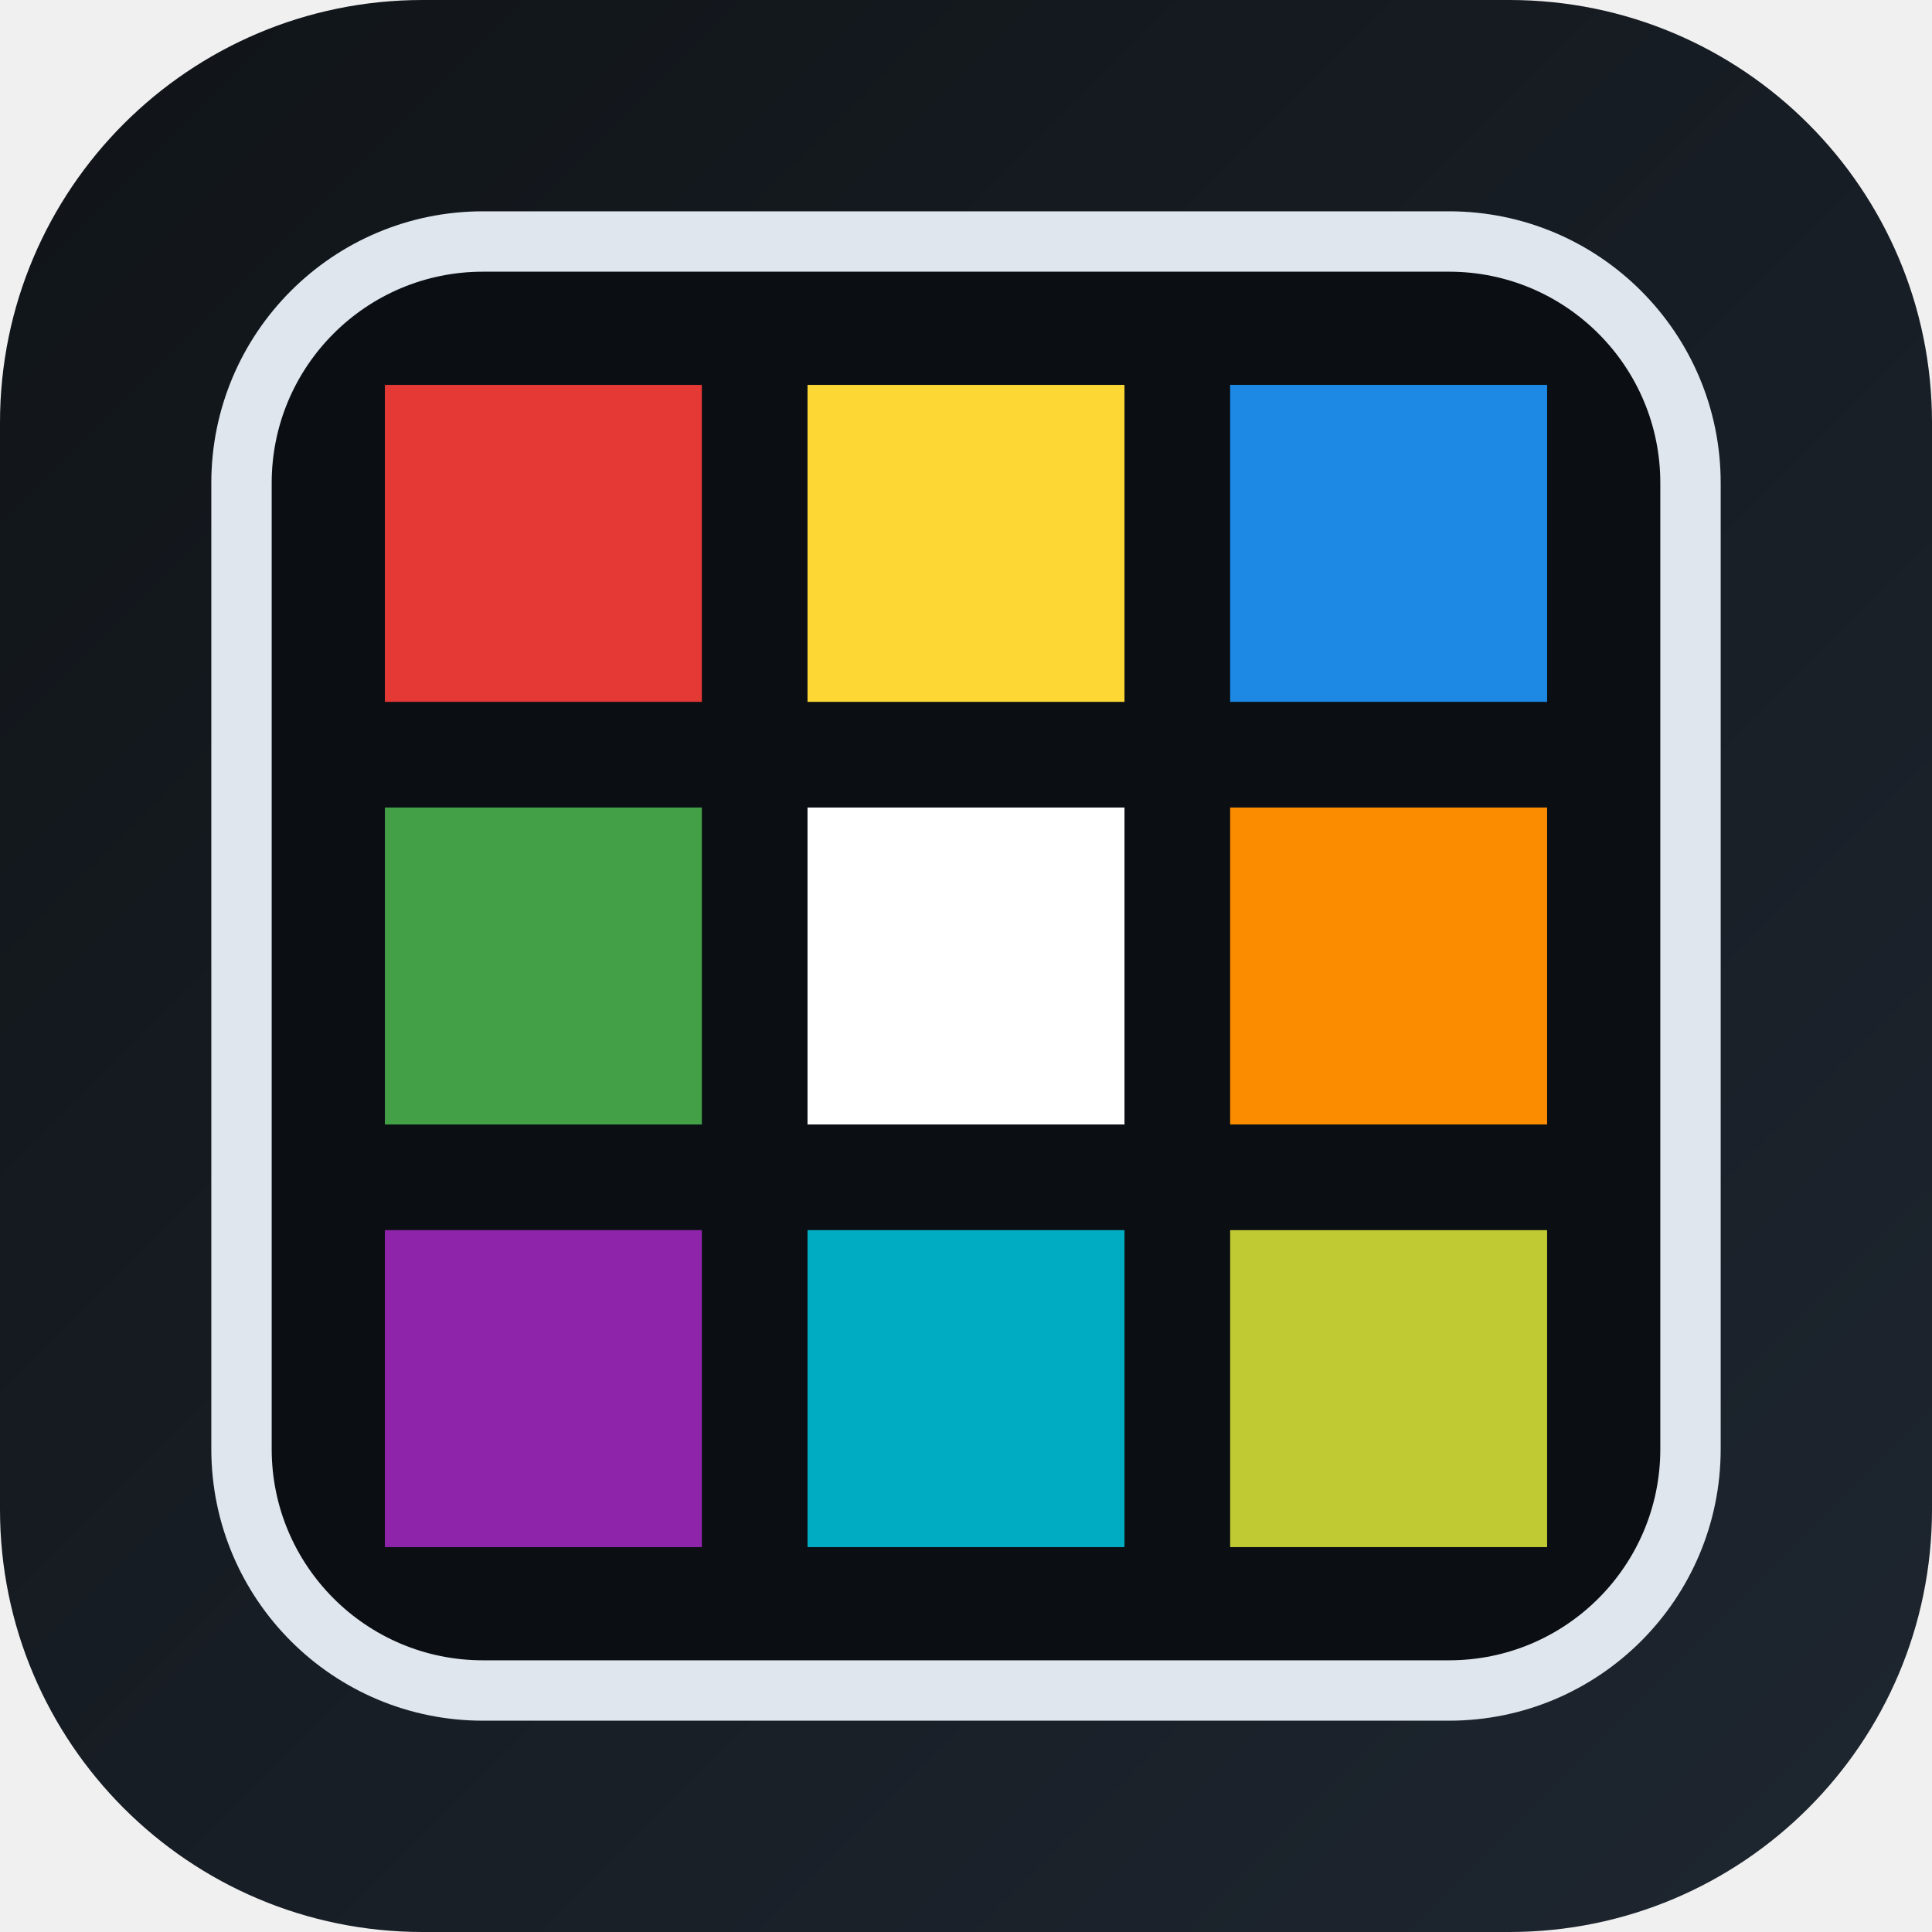
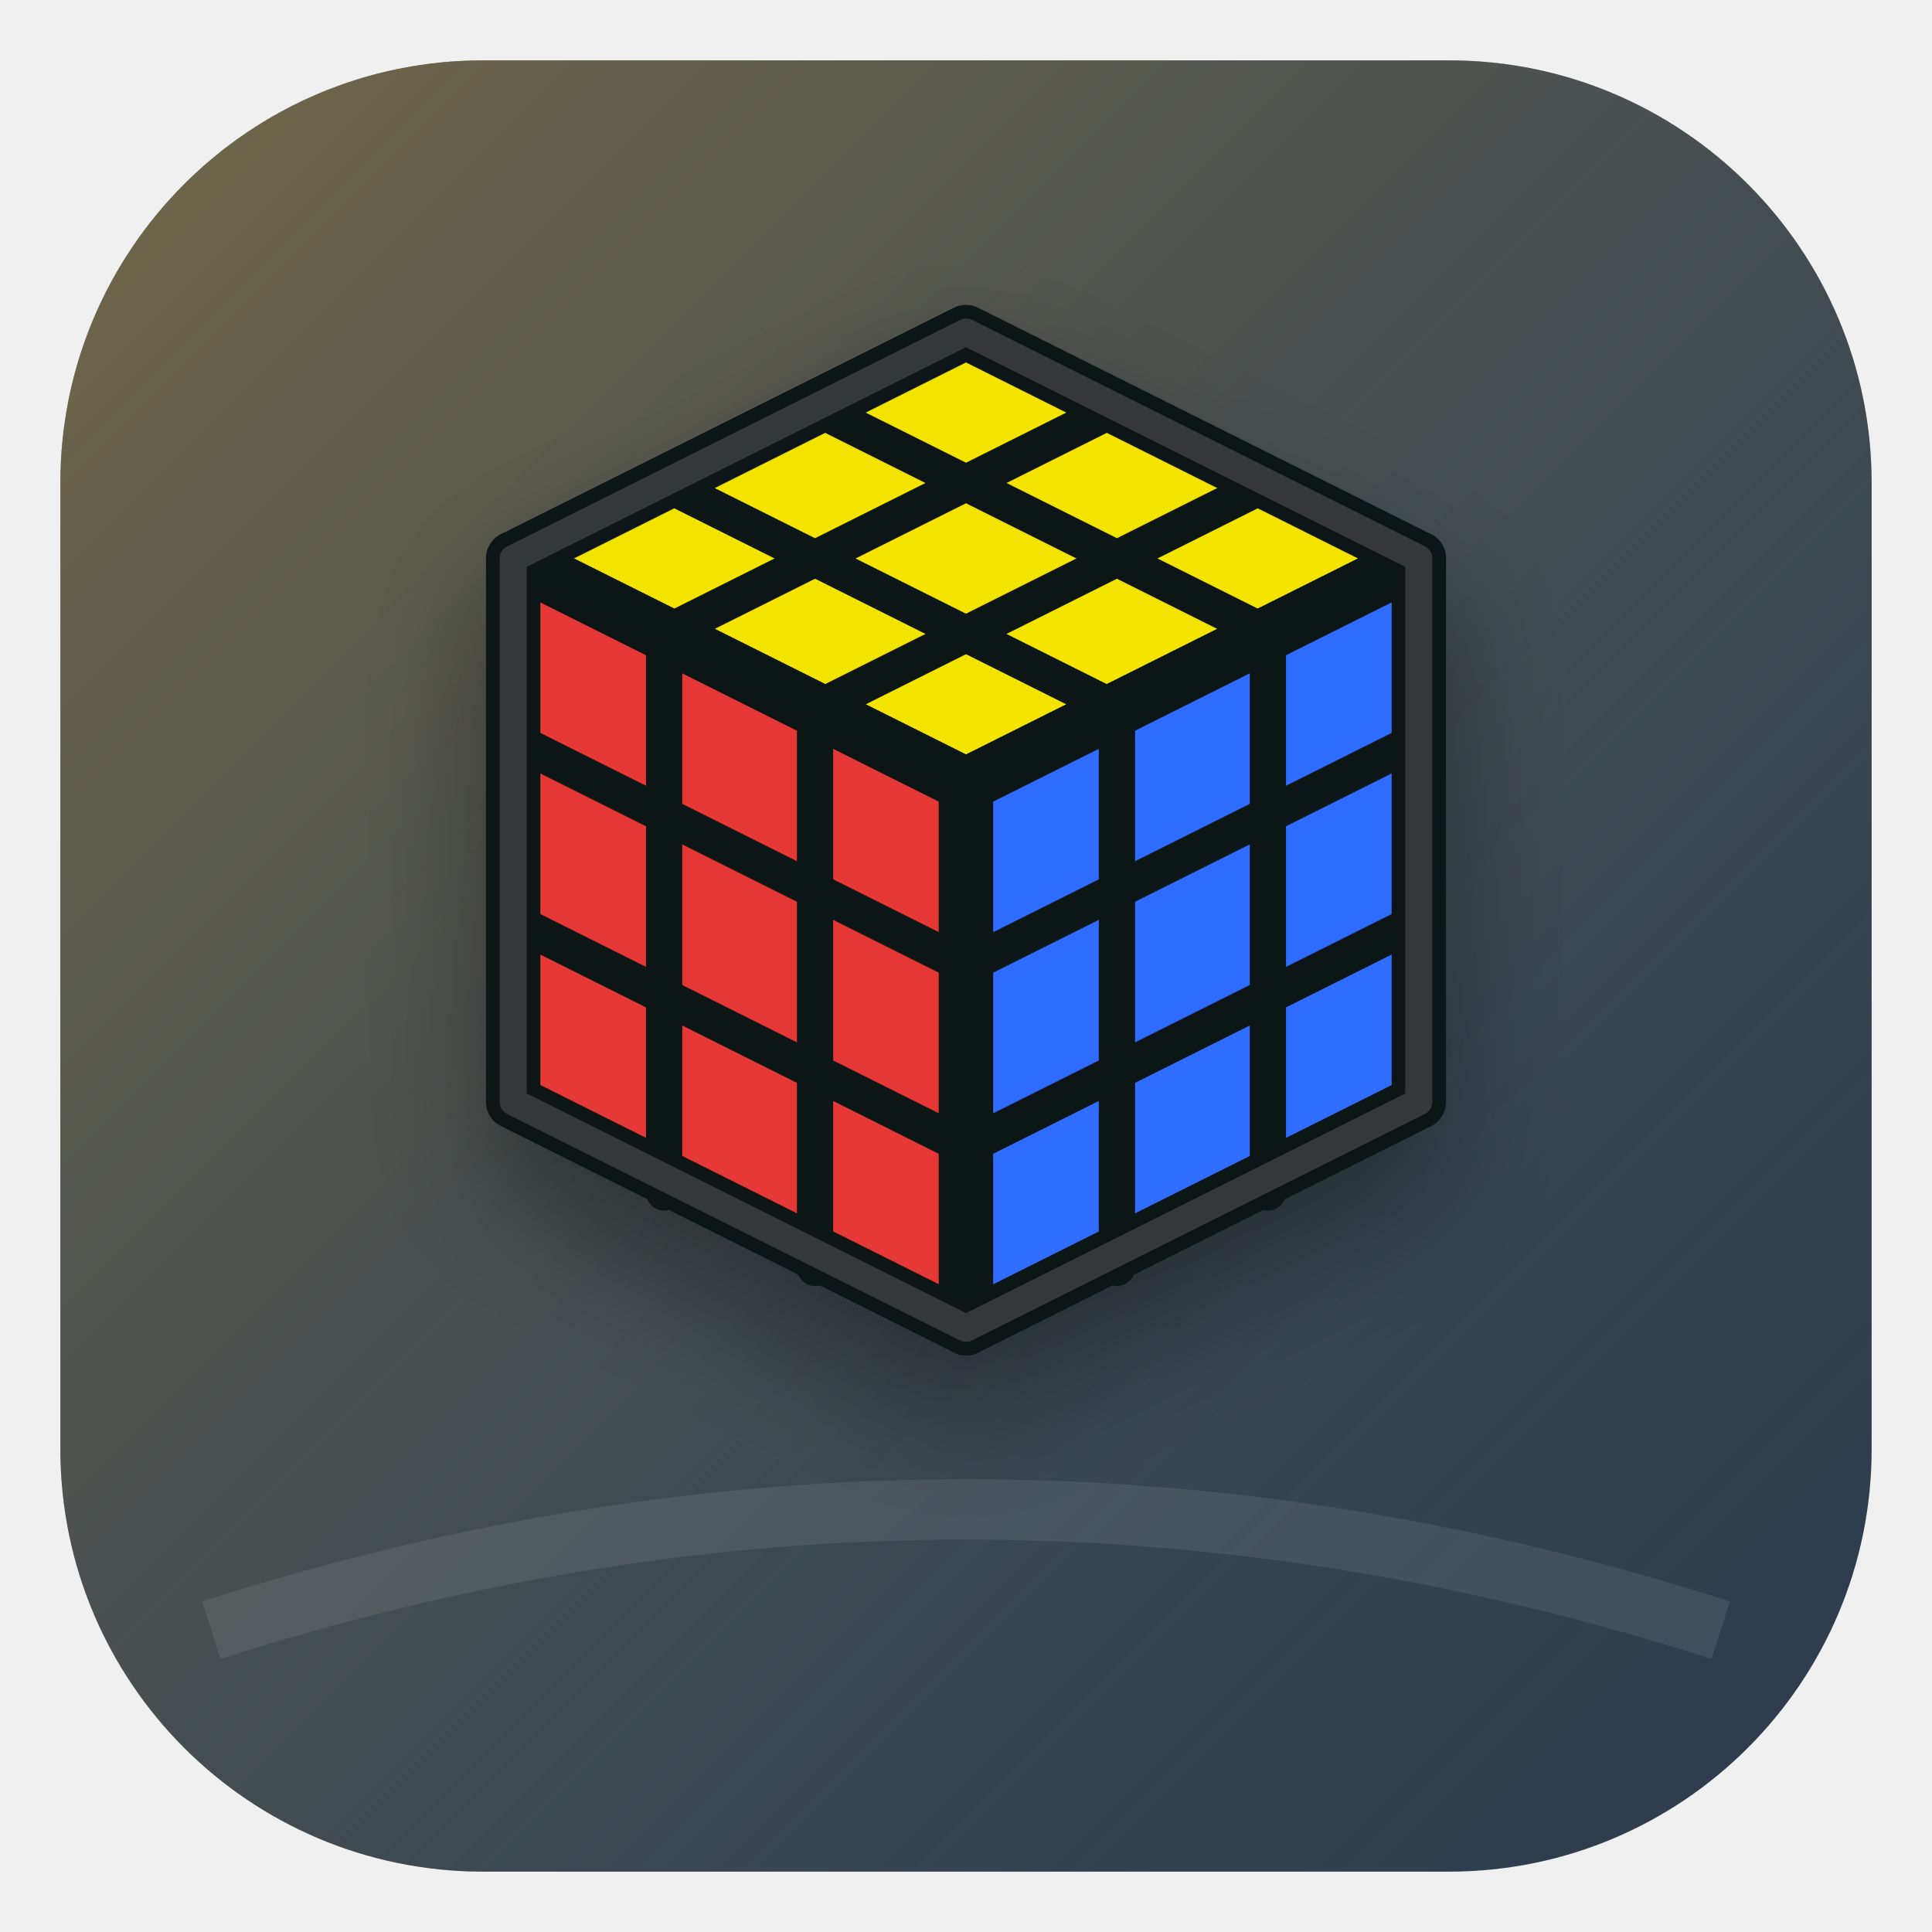
<svg xmlns="http://www.w3.org/2000/svg" viewBox="0 0 64 64">
  <defs>
-     <linearGradient id="bg" x1="0" x2="1" y1="0" y2="1">
-       <stop offset="0%" stop-color="#101418" />
-       <stop offset="100%" stop-color="#1e2630" />
+     <linearGradient id="bg" x1="0" y1="0" x2="1" y2="1">
+       <stop offset="0%" stop-color="#111418" />
+       <stop offset="100%" stop-color="#222a34" />
    </linearGradient>
+     <linearGradient id="glow" x1="0" y1="0" x2="1" y2="1">
+       <stop offset="0%" stop-color="#ffe08a" stop-opacity=".42" />
+       <stop offset="100%" stop-color="#79b8ff" stop-opacity=".12" />
+     </linearGradient>
+     <filter id="shadow" x="-20%" y="-20%" width="140%" height="140%">
+       <feDropShadow dx="0" dy="2" stdDeviation="2" flood-color="#000" flood-opacity=".35" />
+     </filter>
  </defs>
-   <rect width="64" height="64" rx="14" fill="url(#bg)" />
-   <g transform="translate(8 8)">
-     <rect x="0" y="0" width="48" height="48" rx="8" fill="#0b0f14" stroke="#dfe6ee" stroke-width="2" />
-     <g stroke="#0b0f14" stroke-width="1.5">
-       <rect x="4" y="4" width="12" height="12" fill="#e53935" />
-       <rect x="18" y="4" width="12" height="12" fill="#fdd835" />
-       <rect x="32" y="4" width="12" height="12" fill="#1e88e5" />
-       <rect x="4" y="18" width="12" height="12" fill="#43a047" />
-       <rect x="18" y="18" width="12" height="12" fill="#ffffff" />
-       <rect x="32" y="18" width="12" height="12" fill="#fb8c00" />
-       <rect x="4" y="32" width="12" height="12" fill="#8e24aa" />
-       <rect x="18" y="32" width="12" height="12" fill="#00acc1" />
-       <rect x="32" y="32" width="12" height="12" fill="#c0ca33" />
+   <rect x="2" y="2" width="60" height="60" rx="14" fill="url(#bg)" />
+   <rect x="2" y="2" width="60" height="60" rx="14" fill="url(#glow)" />
+   <path d="M7 54 Q32 46 57 54" fill="none" stroke="rgba(255,255,255,.08)" stroke-width="2" />
+   <g filter="url(#shadow)" stroke="#101214" stroke-linejoin="round" stroke-linecap="round">
+     <g>
+       <polygon points="32,11 47,18.5 32,26 17,18.5" fill="#f3e400" stroke-width="1.8" />
+       <path d="M27 13.5 L42 21" stroke-width="1.2" fill="none" />
+       <path d="M22 16 L37 23.5" stroke-width="1.2" fill="none" />
+       <path d="M37 13.5 L22 21" stroke-width="1.2" fill="none" />
+       <path d="M42 16 L27 23.5" stroke-width="1.2" fill="none" />
    </g>
+     <g>
+       <polygon points="17,18.5 32,26 32,44 17,36.5" fill="#e53935" stroke-width="1.8" />
+       <path d="M22 21 L22 39.5" stroke-width="1.2" fill="none" />
+       <path d="M27 23.5 L27 42" stroke-width="1.2" fill="none" />
+       <path d="M17 24.5 L32 32" stroke-width="1.2" fill="none" />
+       <path d="M17 30.5 L32 38" stroke-width="1.2" fill="none" />
+     </g>
+     <g>
+       <polygon points="47,18.5 32,26 32,44 47,36.5" fill="#2f6dff" stroke-width="1.8" />
+       <path d="M42 21 L42 39.5" stroke-width="1.2" fill="none" />
+       <path d="M37 23.5 L37 42" stroke-width="1.2" fill="none" />
+       <path d="M47 24.5 L32 32" stroke-width="1.2" fill="none" />
+       <path d="M47 30.5 L32 38" stroke-width="1.2" fill="none" />
+     </g>
+     <path d="M32 11 L47 18.5 L47 36.5 L32 44 L17 36.5 L17 18.5 Z" fill="none" stroke="#f8fbff" stroke-opacity=".16" stroke-width=".9" />
  </g>
</svg>
